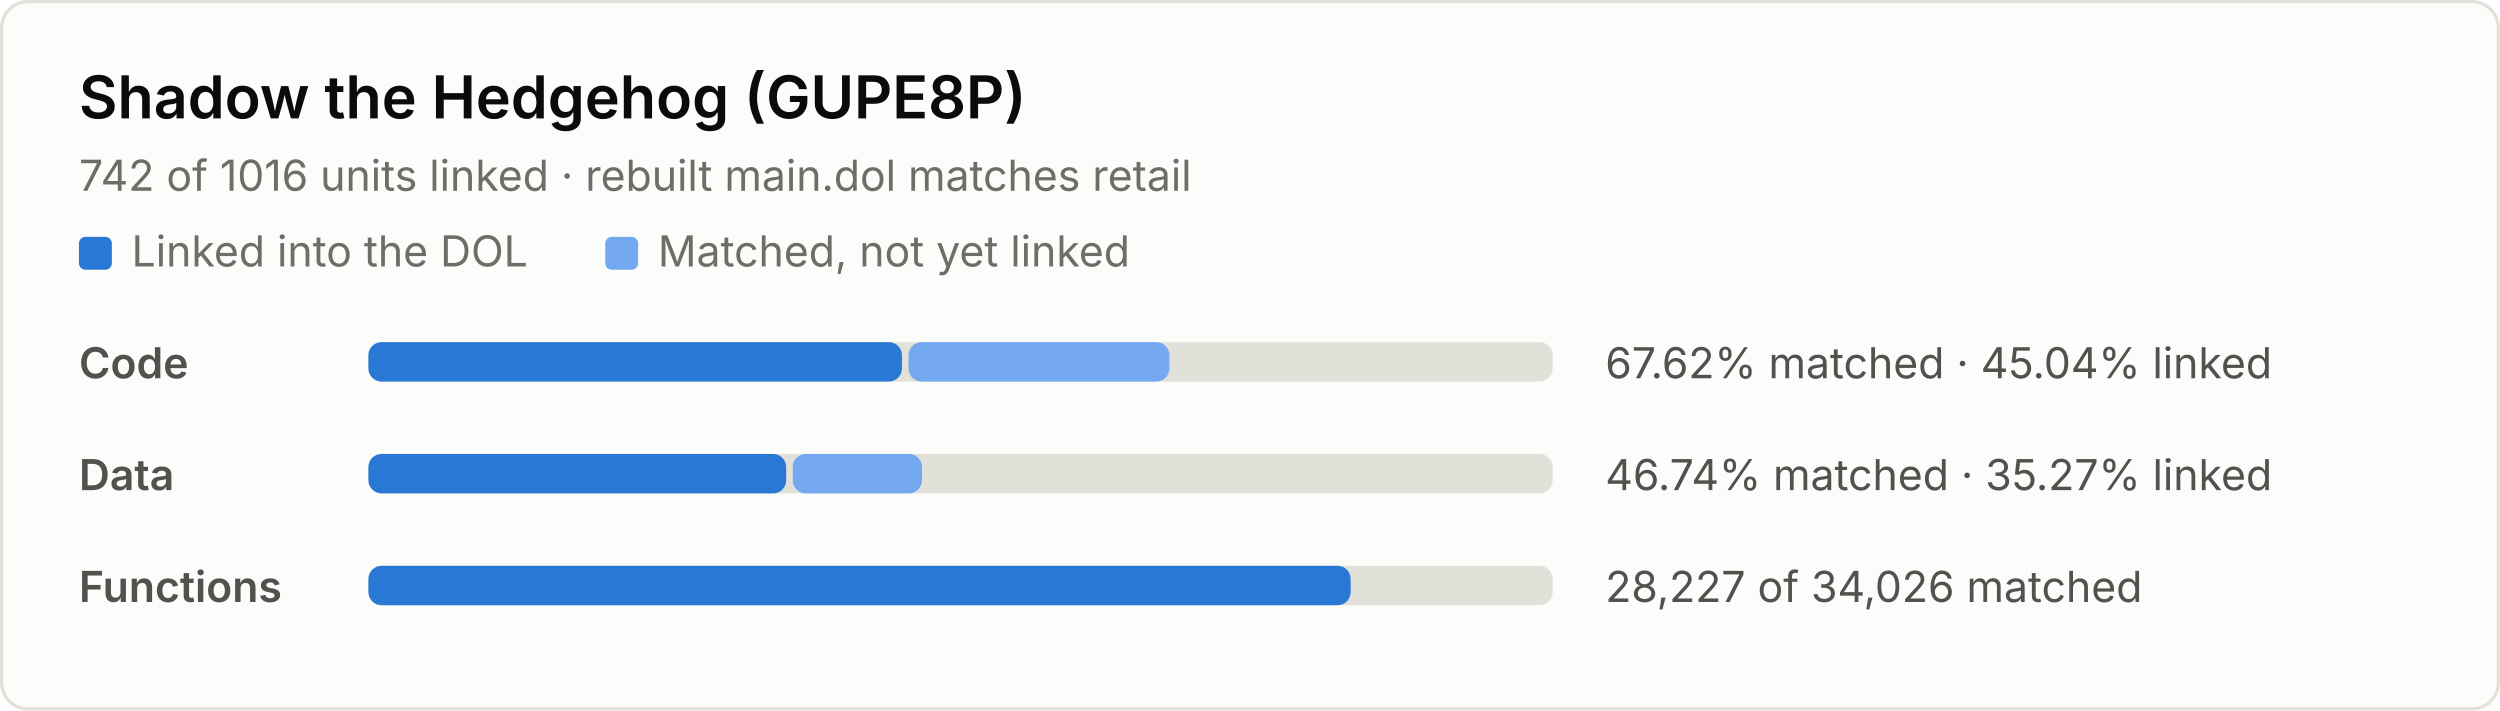
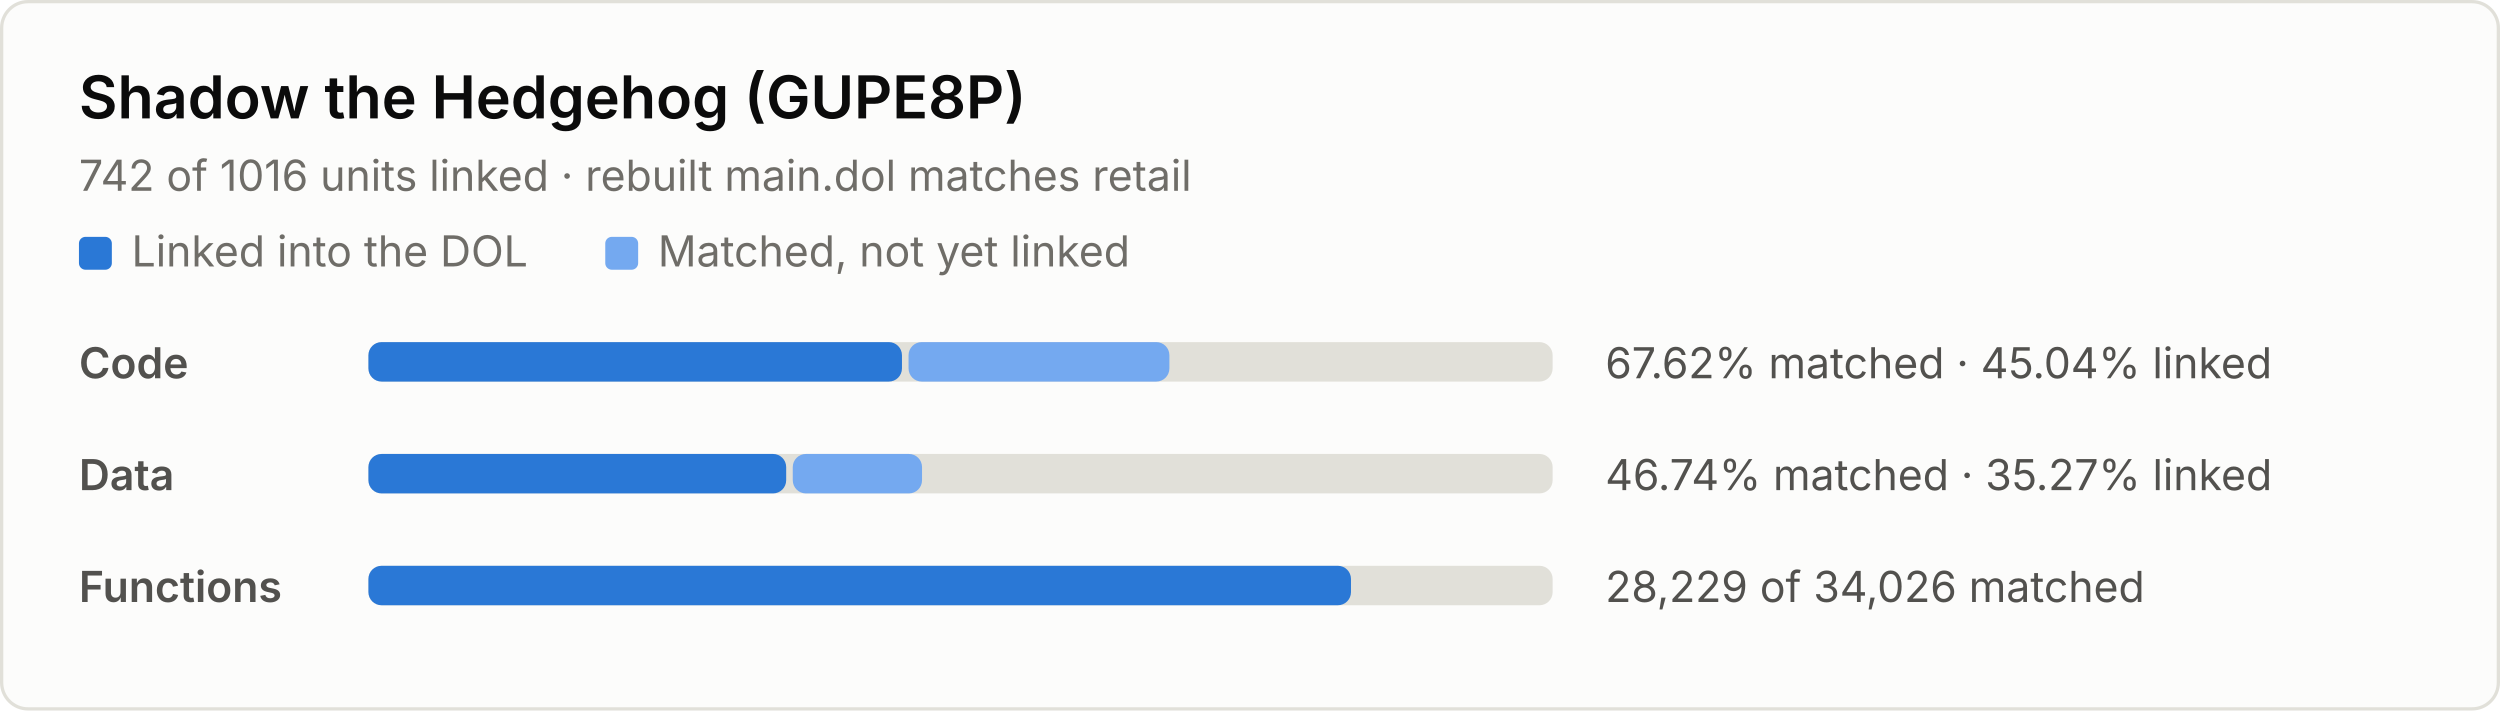
<svg xmlns="http://www.w3.org/2000/svg" width="760" height="216" viewBox="0 0 760 216" role="img" aria-label="Decompilation progress: 67.62% of code matched, 45.04% linked">
  <style>
.bg { fill: #fcfcfb; stroke: #e1e0d9; }
.title { fill: #0b0b0b; font: 600 18px system-ui, -apple-system, "Segoe UI", sans-serif; }
.sub, .label, .nums, .key { font: 13px system-ui, -apple-system, "Segoe UI", sans-serif; }
.sub, .key { fill: #6f6d68; }
.label { fill: #52514e; font-weight: 600; }
.nums { fill: #52514e; font-variant-numeric: tabular-nums; }
.track { fill: #e1e0d9; }
.linked { fill: #2a78d6; }
.matched { fill: #74a9f0; }
@media (prefers-color-scheme: dark) {
  .bg { fill: #1a1a19; stroke: #2c2c2a; }
  .title { fill: #f0efec; }
  .sub, .key { fill: #9a988f; }
  .label, .nums { fill: #c3c2b7; }
  .track { fill: #2c2c2a; }
  .linked { fill: #4a94ec; }
  .matched { fill: #2260b0; }
}
</style>
  <rect class="bg" x="0.5" y="0.5" width="759" height="215" rx="8" />
  <text class="title" x="24" y="36">Shadow the Hedgehog (GUPE8P)</text>
  <text class="sub" x="24" y="58">742 of 1016 units linked · rebuilt main.dol matches retail</text>
  <rect class="linked" x="24" y="72" width="10" height="10" rx="2" />
  <text class="key" x="40" y="81">Linked into the DOL</text>
  <rect class="matched" x="184" y="72" width="10" height="10" rx="2" />
  <text class="key" x="200" y="81">Matched, not yet linked</text>
  <text class="label" x="24" y="115">Code</text>
  <rect class="track" x="112" y="104" width="360" height="12" rx="4" />
  <rect class="linked" x="112" y="104" width="162.2" height="12" rx="4" />
  <rect class="matched" x="276.2" y="104" width="79.3" height="12" rx="4" />
  <text class="nums" x="488" y="115">67.62% matched · 45.04% linked</text>
  <text class="label" x="24" y="149">Data</text>
  <rect class="track" x="112" y="138" width="360" height="12" rx="4" />
  <rect class="linked" x="112" y="138" width="127.0" height="12" rx="4" />
  <rect class="matched" x="241.0" y="138" width="39.3" height="12" rx="4" />
  <text class="nums" x="488" y="149">46.74% matched · 35.27% linked</text>
  <text class="label" x="24" y="183">Functions</text>
  <rect class="track" x="112" y="172" width="360" height="12" rx="4" />
-   <rect class="linked" x="112" y="172" width="298.6" height="12" rx="4" />
-   <text class="nums" x="488" y="183">28,227 of 34,026 matched</text>
+   <rect class="linked" x="112" y="172" width="298.7" height="12" rx="4" />
+   <text class="nums" x="488" y="183">28,229 of 34,026 matched</text>
</svg>
